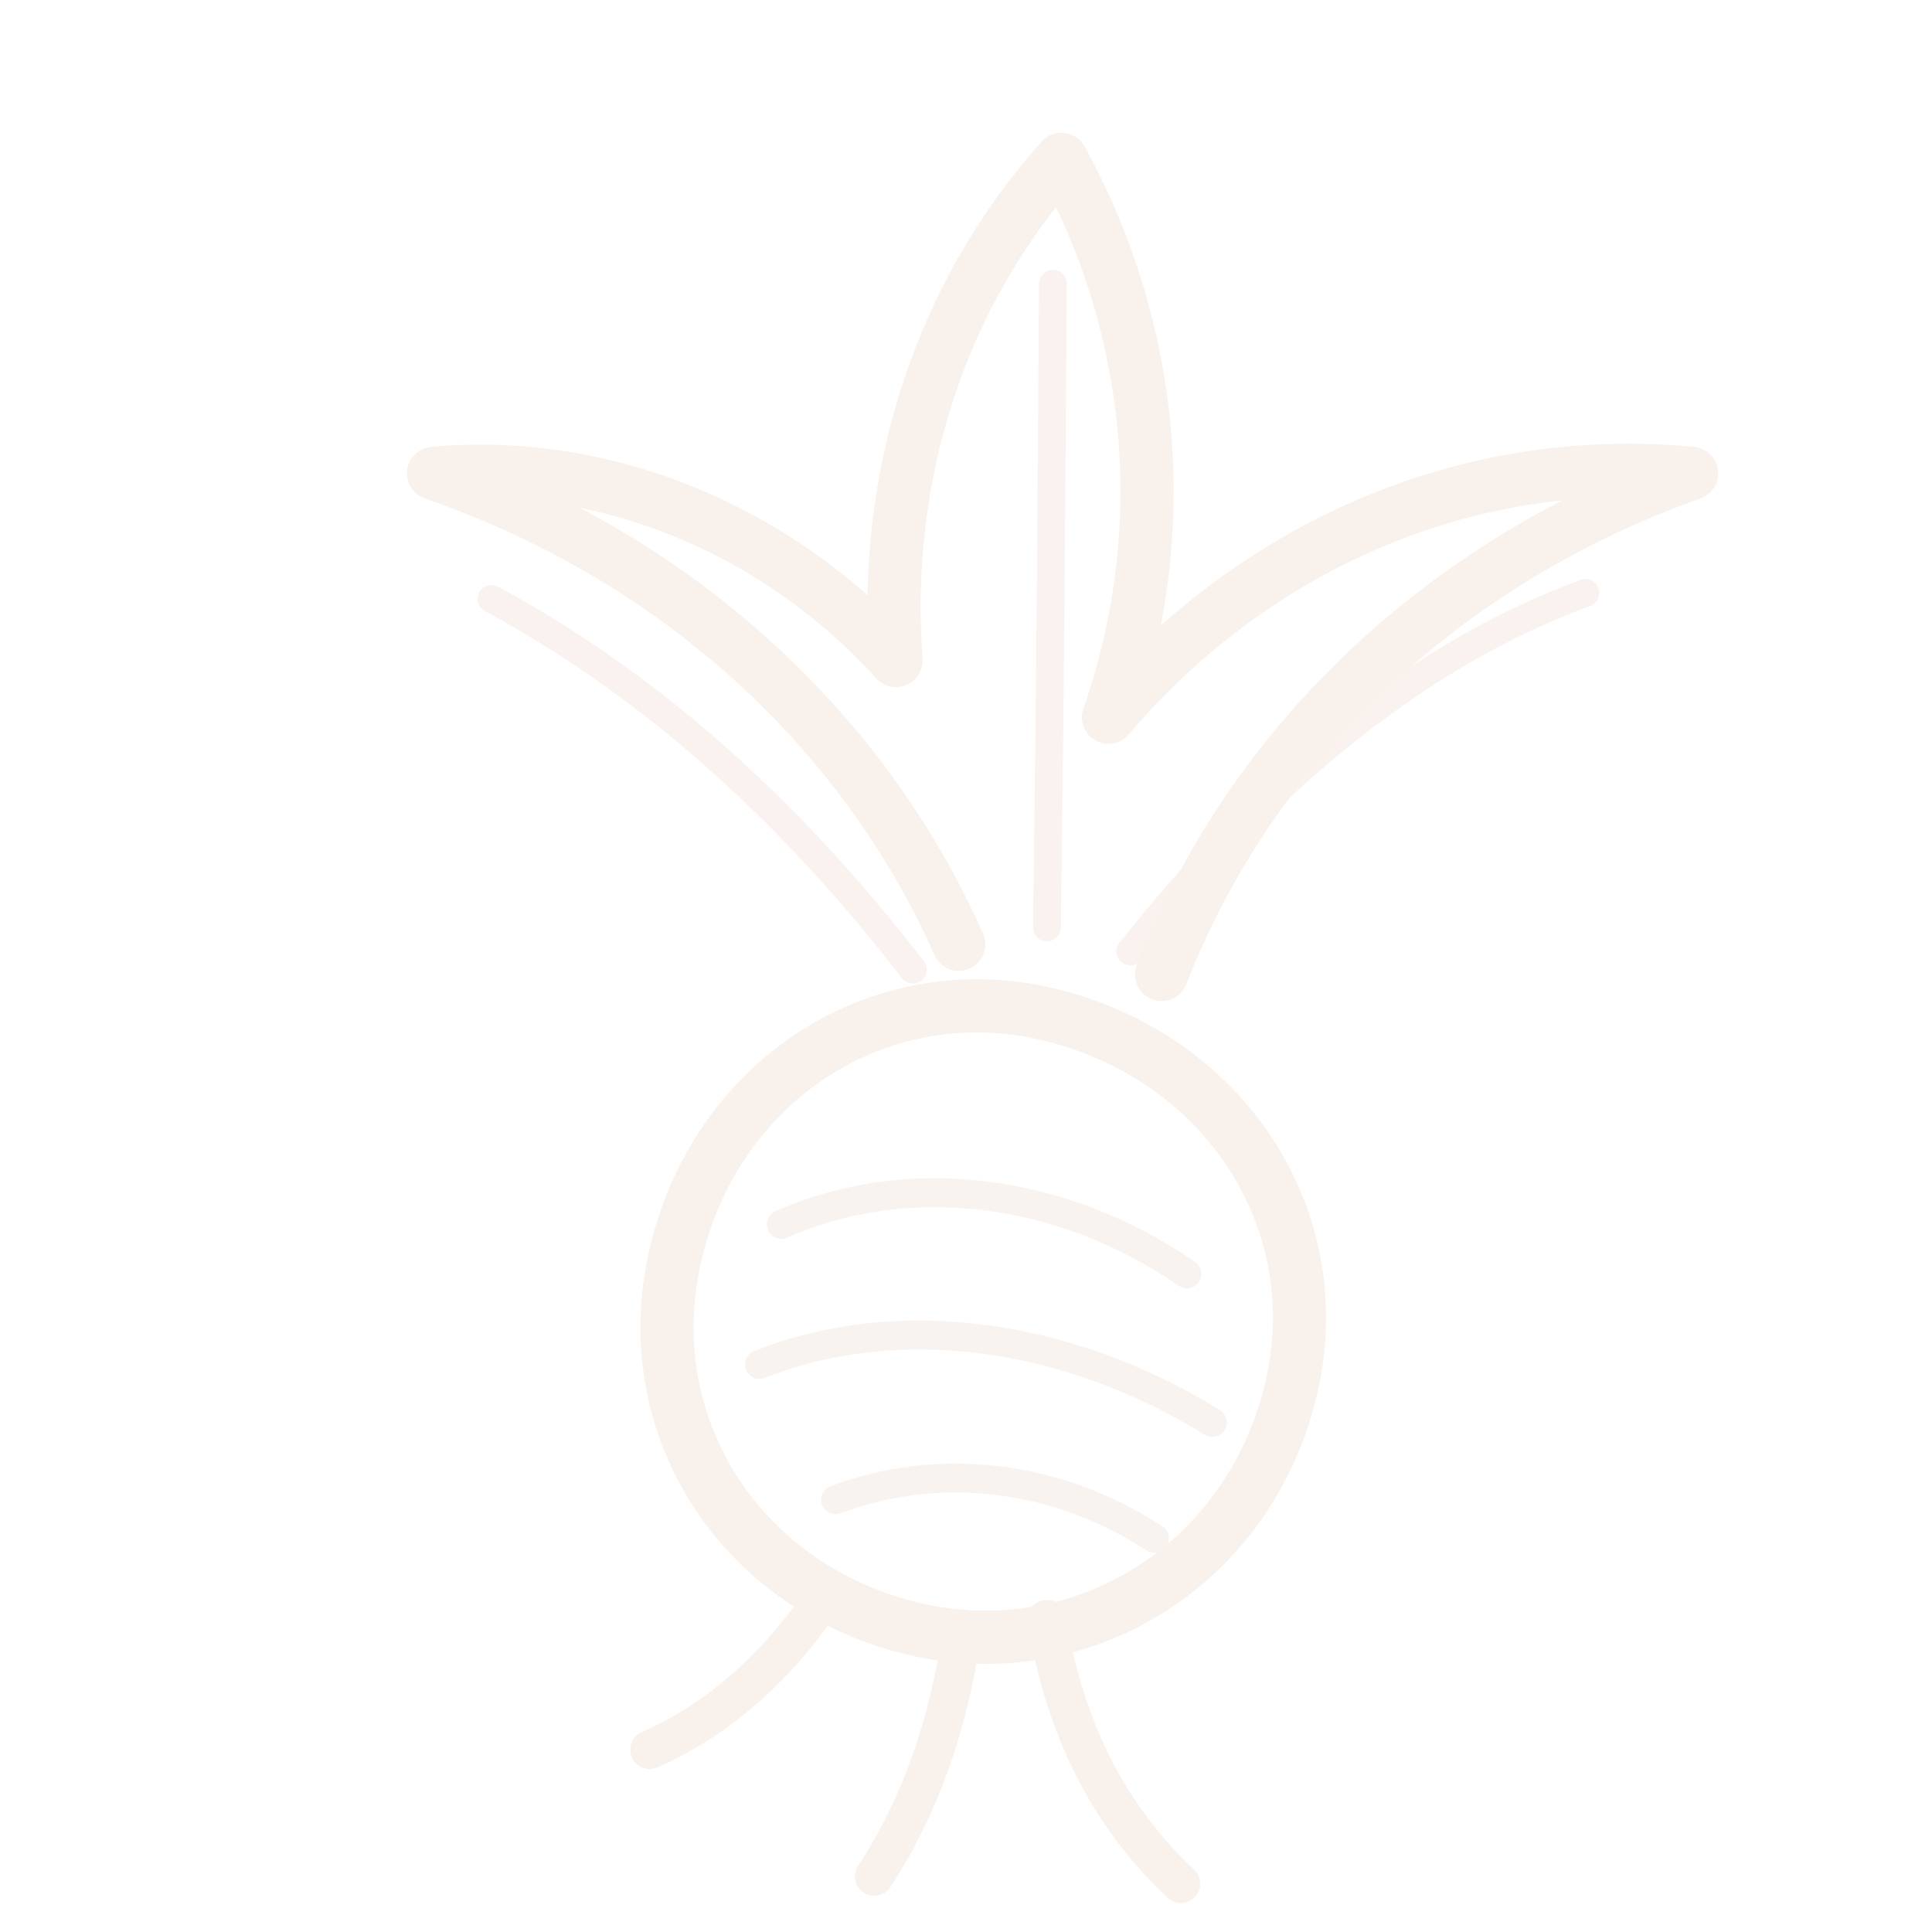
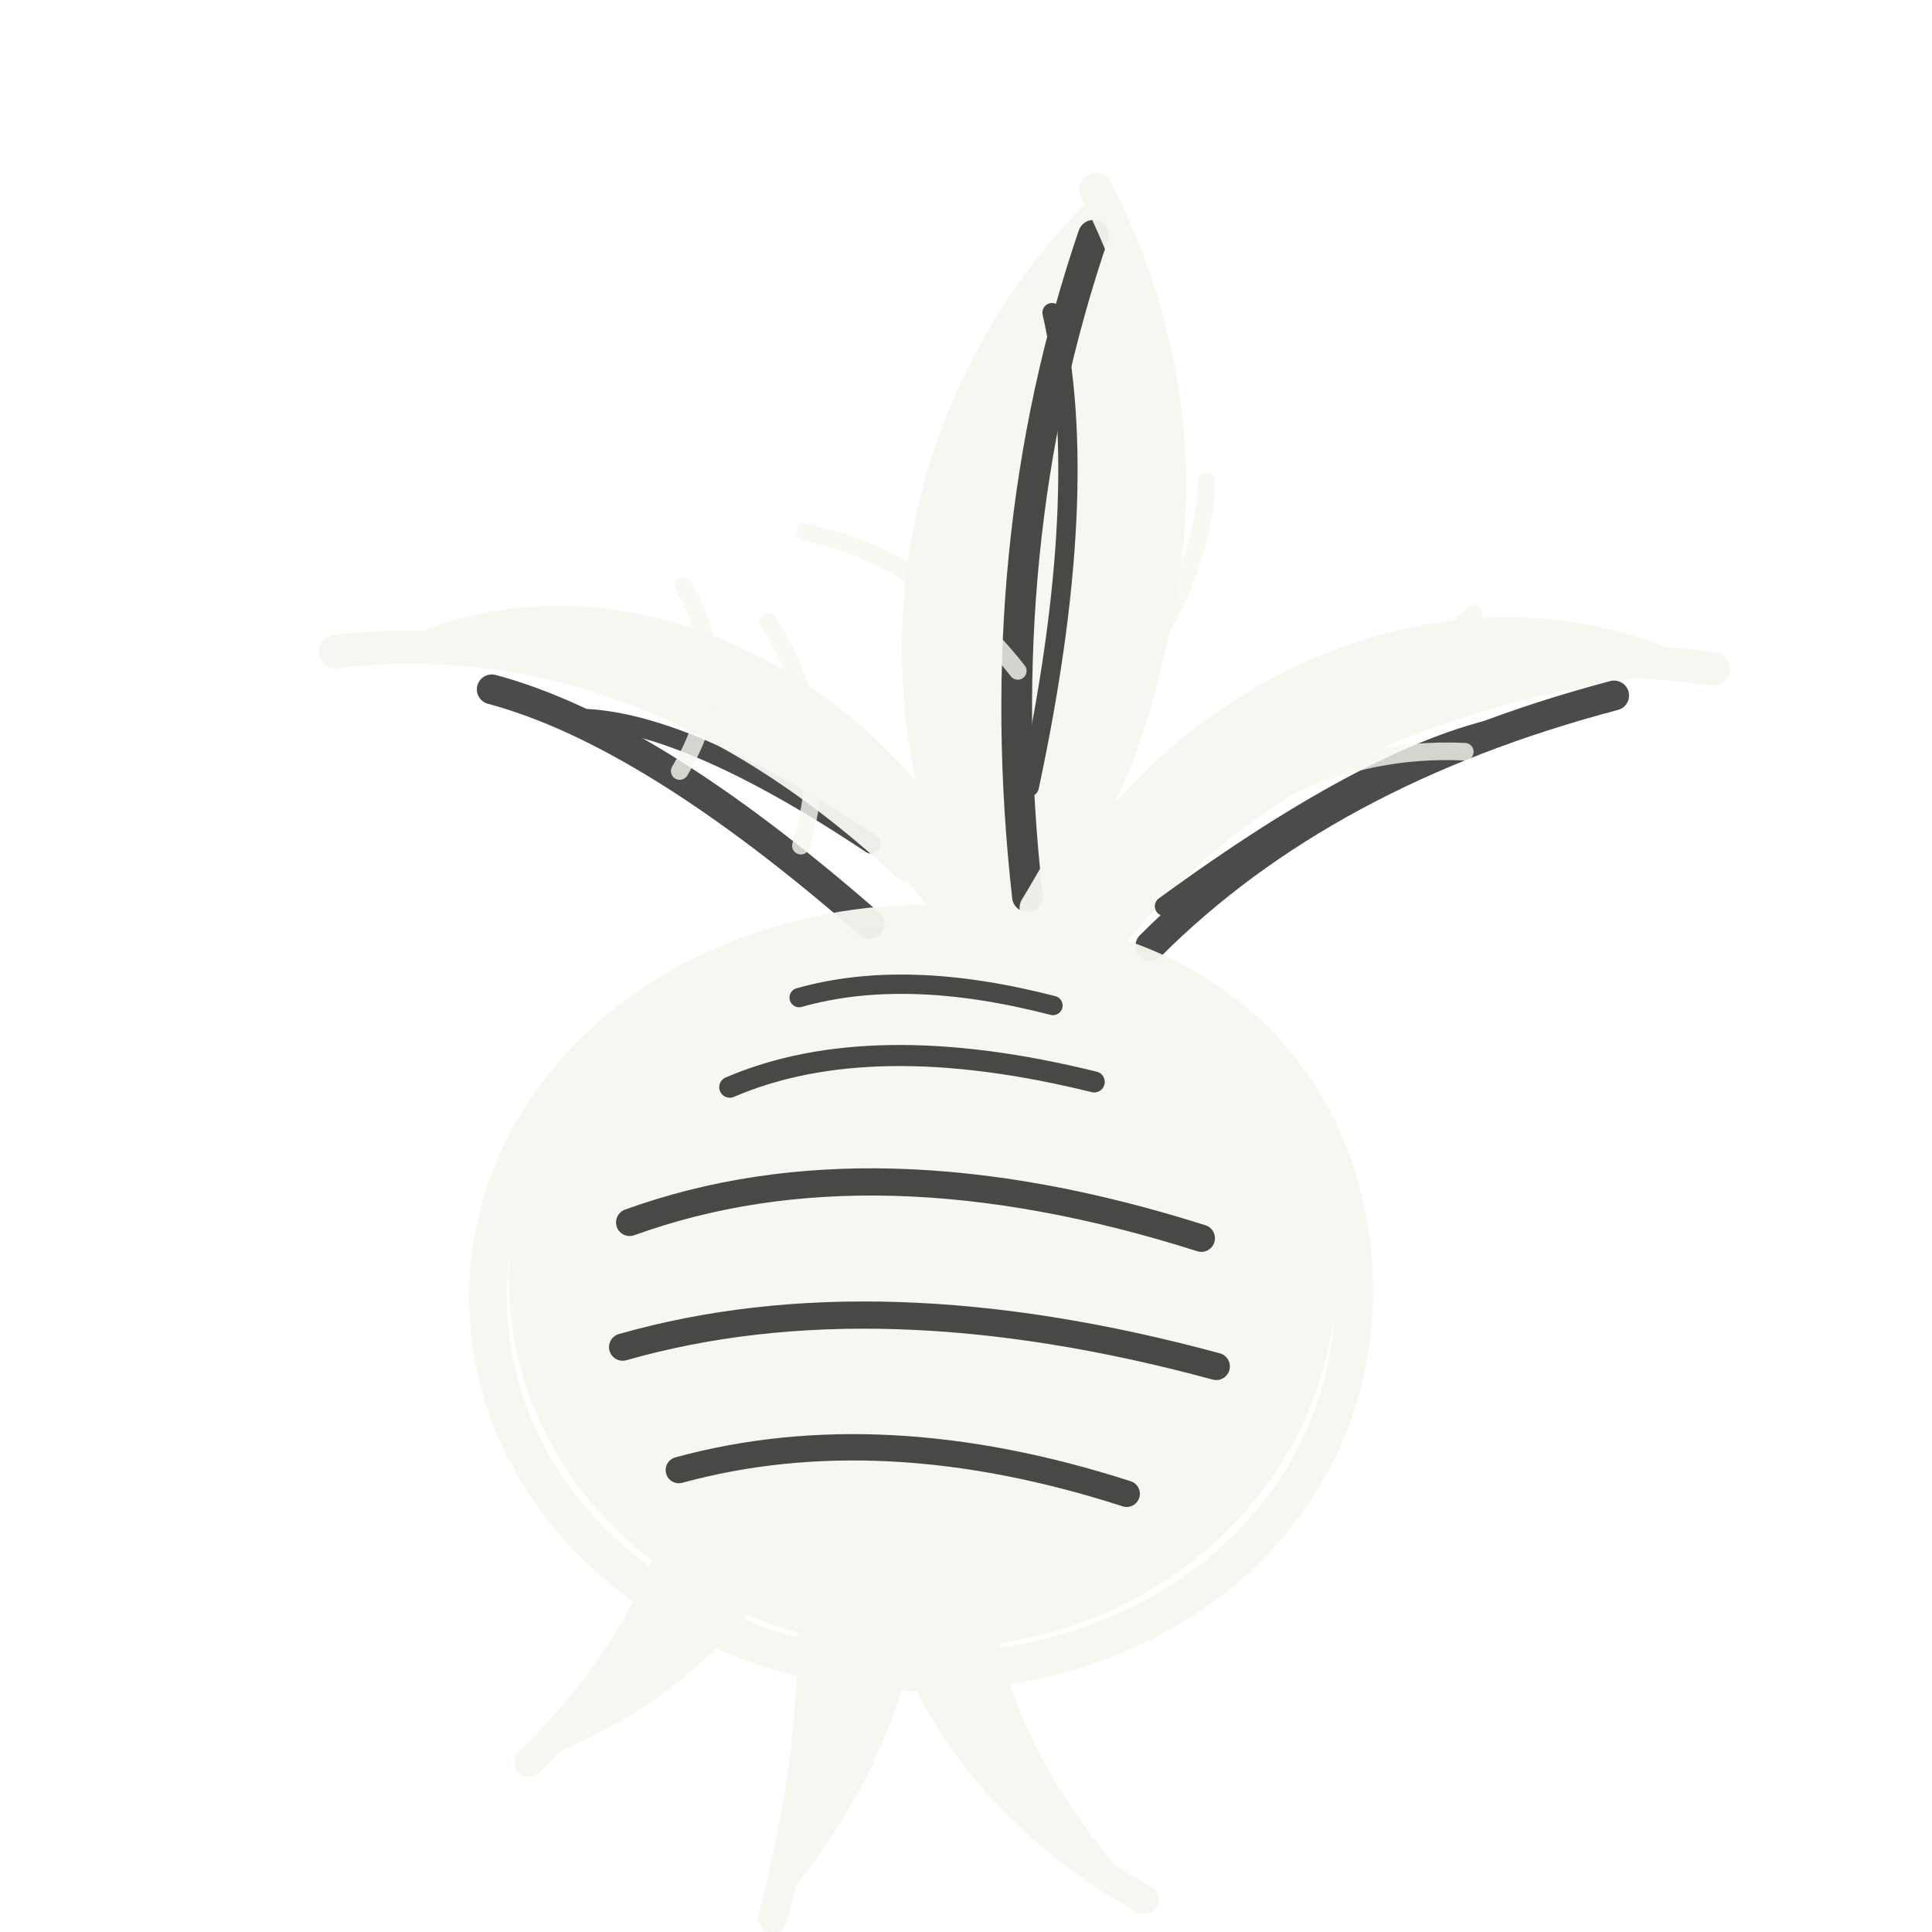
- <svg xmlns="http://www.w3.org/2000/svg" width="160" height="160" viewBox="0 0 160 160" fill="none">
-   <path d="M79.4 78.2C71.3 60 55.6 46 35.9 39.2C50.2 37.9 64.4 43.9 74.2 54.7C73.1 39.6 77.7 24.6 87.9 13.2C95.8 27.6 97.1 44.3 91.8 59.4C103.7 45.4 121.3 37.4 140.1 39.2C119.8 46.4 103.7 61.4 96.2 80.7" stroke="#F8F1EC" stroke-width="4.4" stroke-linecap="round" stroke-linejoin="round" />
-   <path d="M87.6 84.2C101.8 88 110.4 101.5 106.8 115.5C103.2 129.8 89.2 138.5 74.9 134.7C60.6 130.9 52.3 117.1 56.2 102.9C59.9 89 73.5 80.4 87.6 84.2Z" stroke="#F8F1EC" stroke-width="4.4" />
-   <path d="M79.7 134.9C78.6 142.8 76.2 149.6 72.4 155.4M86.7 134.1C88.1 143 91.8 150.4 97.8 156M68.4 132.1C64.2 138.3 59.3 142.5 53.8 144.9" stroke="#F8F1EC" stroke-width="3.2" stroke-linecap="round" />
-   <path d="M64.7 101.4C75.1 96.8 87.9 98.3 98.3 105.5M62.9 113C74.2 108.5 88.3 110.3 100.4 117.8M69.2 124.2C77.7 121 87.5 122.1 95.6 127.4" stroke="#F8F1EC" stroke-width="2.4" stroke-linecap="round" opacity=".84" />
-   <path d="M75.6 80.3C65.1 66.7 53.5 56.5 40.7 49.6M86.7 76.8C87 55.6 87.1 37.8 87.2 23.5M93.6 78.8C105.4 63.9 118 54 131.3 49.1" stroke="#F8F1EC" stroke-width="2.3" stroke-linecap="round" opacity=".9" />
+ <svg xmlns="http://www.w3.org/2000/svg" width="220" height="220" viewBox="0 0 220 220" fill="none">
+   <g fill="#F8F6F0">
+     <path d="M106.7 104.8c-12.9-18.9-34.1-29.1-63.5-30.5 18.2-10.7 44.3-5 61.1 14.7-5.2-24.6 2.5-49.7 20.7-67.2 11.6 21.2 12.3 47.1 2 69.6 18.3-20.7 46.8-27 67.9-15.2-31.8 2.9-54.6 14.1-68.6 33.8-6.5-4.3-13-6-19.6-5.2Z" />
+     <path d="M116.8 106.4c17.8 1 32 13.6 34.9 31.4 3.7 22.4-11.1 43.4-34.5 48.7-25.8 5.8-51.7-7.7-57.9-30.7-6-22.5 8.5-44.2 33.4-49.1 8.5-1.7 16.5-1.8 24.1-.3Z" />
+     <path d="M104.5 184.7c-2 11.9-7.6 23.2-17 33.7 3.1-12.1 4.6-23.3 4.5-33.5 3.9.8 8.1.8 12.5-.2Z" />
+     <path d="M113.5 185.1c1.3 9.8 6.9 20.2 16.8 31.2-13.2-7.2-22.4-17.6-27.7-31.1 3.6.5 7.2.5 10.9-.1Z" />
+     <path d="M87 181.5c-7.1 9.2-16 15.6-26.8 19.2 8.1-7.9 13.6-16.5 16.6-25.7 2.8 2.6 6.2 4.8 10.2 6.5Z" />
+   </g>
+   <g stroke="#070605" stroke-linecap="round" opacity=".72">
+     <path d="M56 78.5c12 3.2 26.3 12.1 43 26.7" stroke-width="3.4" />
+     <path d="M124.5 26.8c-8 23.5-10.5 48.6-7.5 75.3" stroke-width="3.5" />
+     <path d="M183.8 79.2c-22 5.8-39.6 15.3-52.8 28.5" stroke-width="3.4" />
+     <path d="M65.4 81.8c8.1-.1 19.4 4.7 33.8 14.3" stroke-width="2.2" />
+     <path d="M119.8 35.6c3.1 13.6 2.2 31.6-2.6 54" stroke-width="2.2" />
+     <path d="M172.3 82.5c-10.1 1.8-23.3 8.7-39.7 20.7" stroke-width="2.2" />
+     <path d="M71.7 139.2c18.5-6.7 40.2-6.1 65.1 1.8" stroke-width="3.1" />
+     <path d="M70.9 153.4c19.3-5.5 41.8-4.8 67.6 2.2" stroke-width="3.1" />
+     <path d="M77.3 167.4c15.4-4.2 32.4-3.3 51 2.7" stroke-width="3" />
+     <path d="M83.1 123.8c10.7-4.6 24.5-4.8 41.5-.6" stroke-width="2.4" />
+     <path d="M91 113.6c8.1-2.3 17.7-2 28.9.9" stroke-width="2.2" />
+   </g>
+   <g stroke="#F8F6F0" stroke-linecap="round" opacity=".95">
+     <path d="M38.2 74.2c23.1-2.7 44.9 5.4 65.2 24.3" stroke-width="3.8" />
+     <path d="M124.8 21.6c13.1 25.7 10.8 52.9-6.8 81.8" stroke-width="3.8" />
+     <path d="M195.1 76.2c-26.8-4.1-49.5 5.3-68.1 28.3" stroke-width="3.8" />
+     <path d="M116.5 106.8c22.3 2 37.5 18 37.7 39.8.2 23.1-17.8 41.2-43.6 43.6-27 2.5-51.1-13.7-54.6-36.8-3.3-22.2 12.9-42.3 38.5-47.2 7.9-1.5 15.2-1.3 22 .6Z" stroke-width="4.3" />
+     <path d="M92.5 185.1c.1 10.3-1.4 21.4-4.5 33.3" stroke-width="3.3" />
+     <path d="M103 185.6c5.1 13.2 14.2 23.4 27.3 30.7" stroke-width="3.3" />
+     <path d="M76.9 175.2c-3 9.1-8.6 17.6-16.7 25.5" stroke-width="3.3" />
+   </g>
+   <g stroke="#F8F6F0" stroke-linecap="round" opacity=".8">
+     <path d="M77.4 87.8c4.3-7.2 4.5-14.2.4-21.1" stroke-width="2" />
+     <path d="M91.2 96.3c2.7-8.7 1.5-17.2-3.7-25.5" stroke-width="2" />
+     <path d="M115.9 76.4c-6.7-8.5-14.8-13.8-24.2-15.8" stroke-width="2" />
+     <path d="M124.1 82.5c8.5-9.2 12.9-18.4 13.3-27.7" stroke-width="2" />
+     <path d="M136.4 96.2c9.3-7.6 19.4-11.1 30.4-10.6" stroke-width="2" />
+     <path d="M142 86.4c9.4-3.4 18-8.9 25.8-16.5" stroke-width="2" />
+   </g>
</svg>
